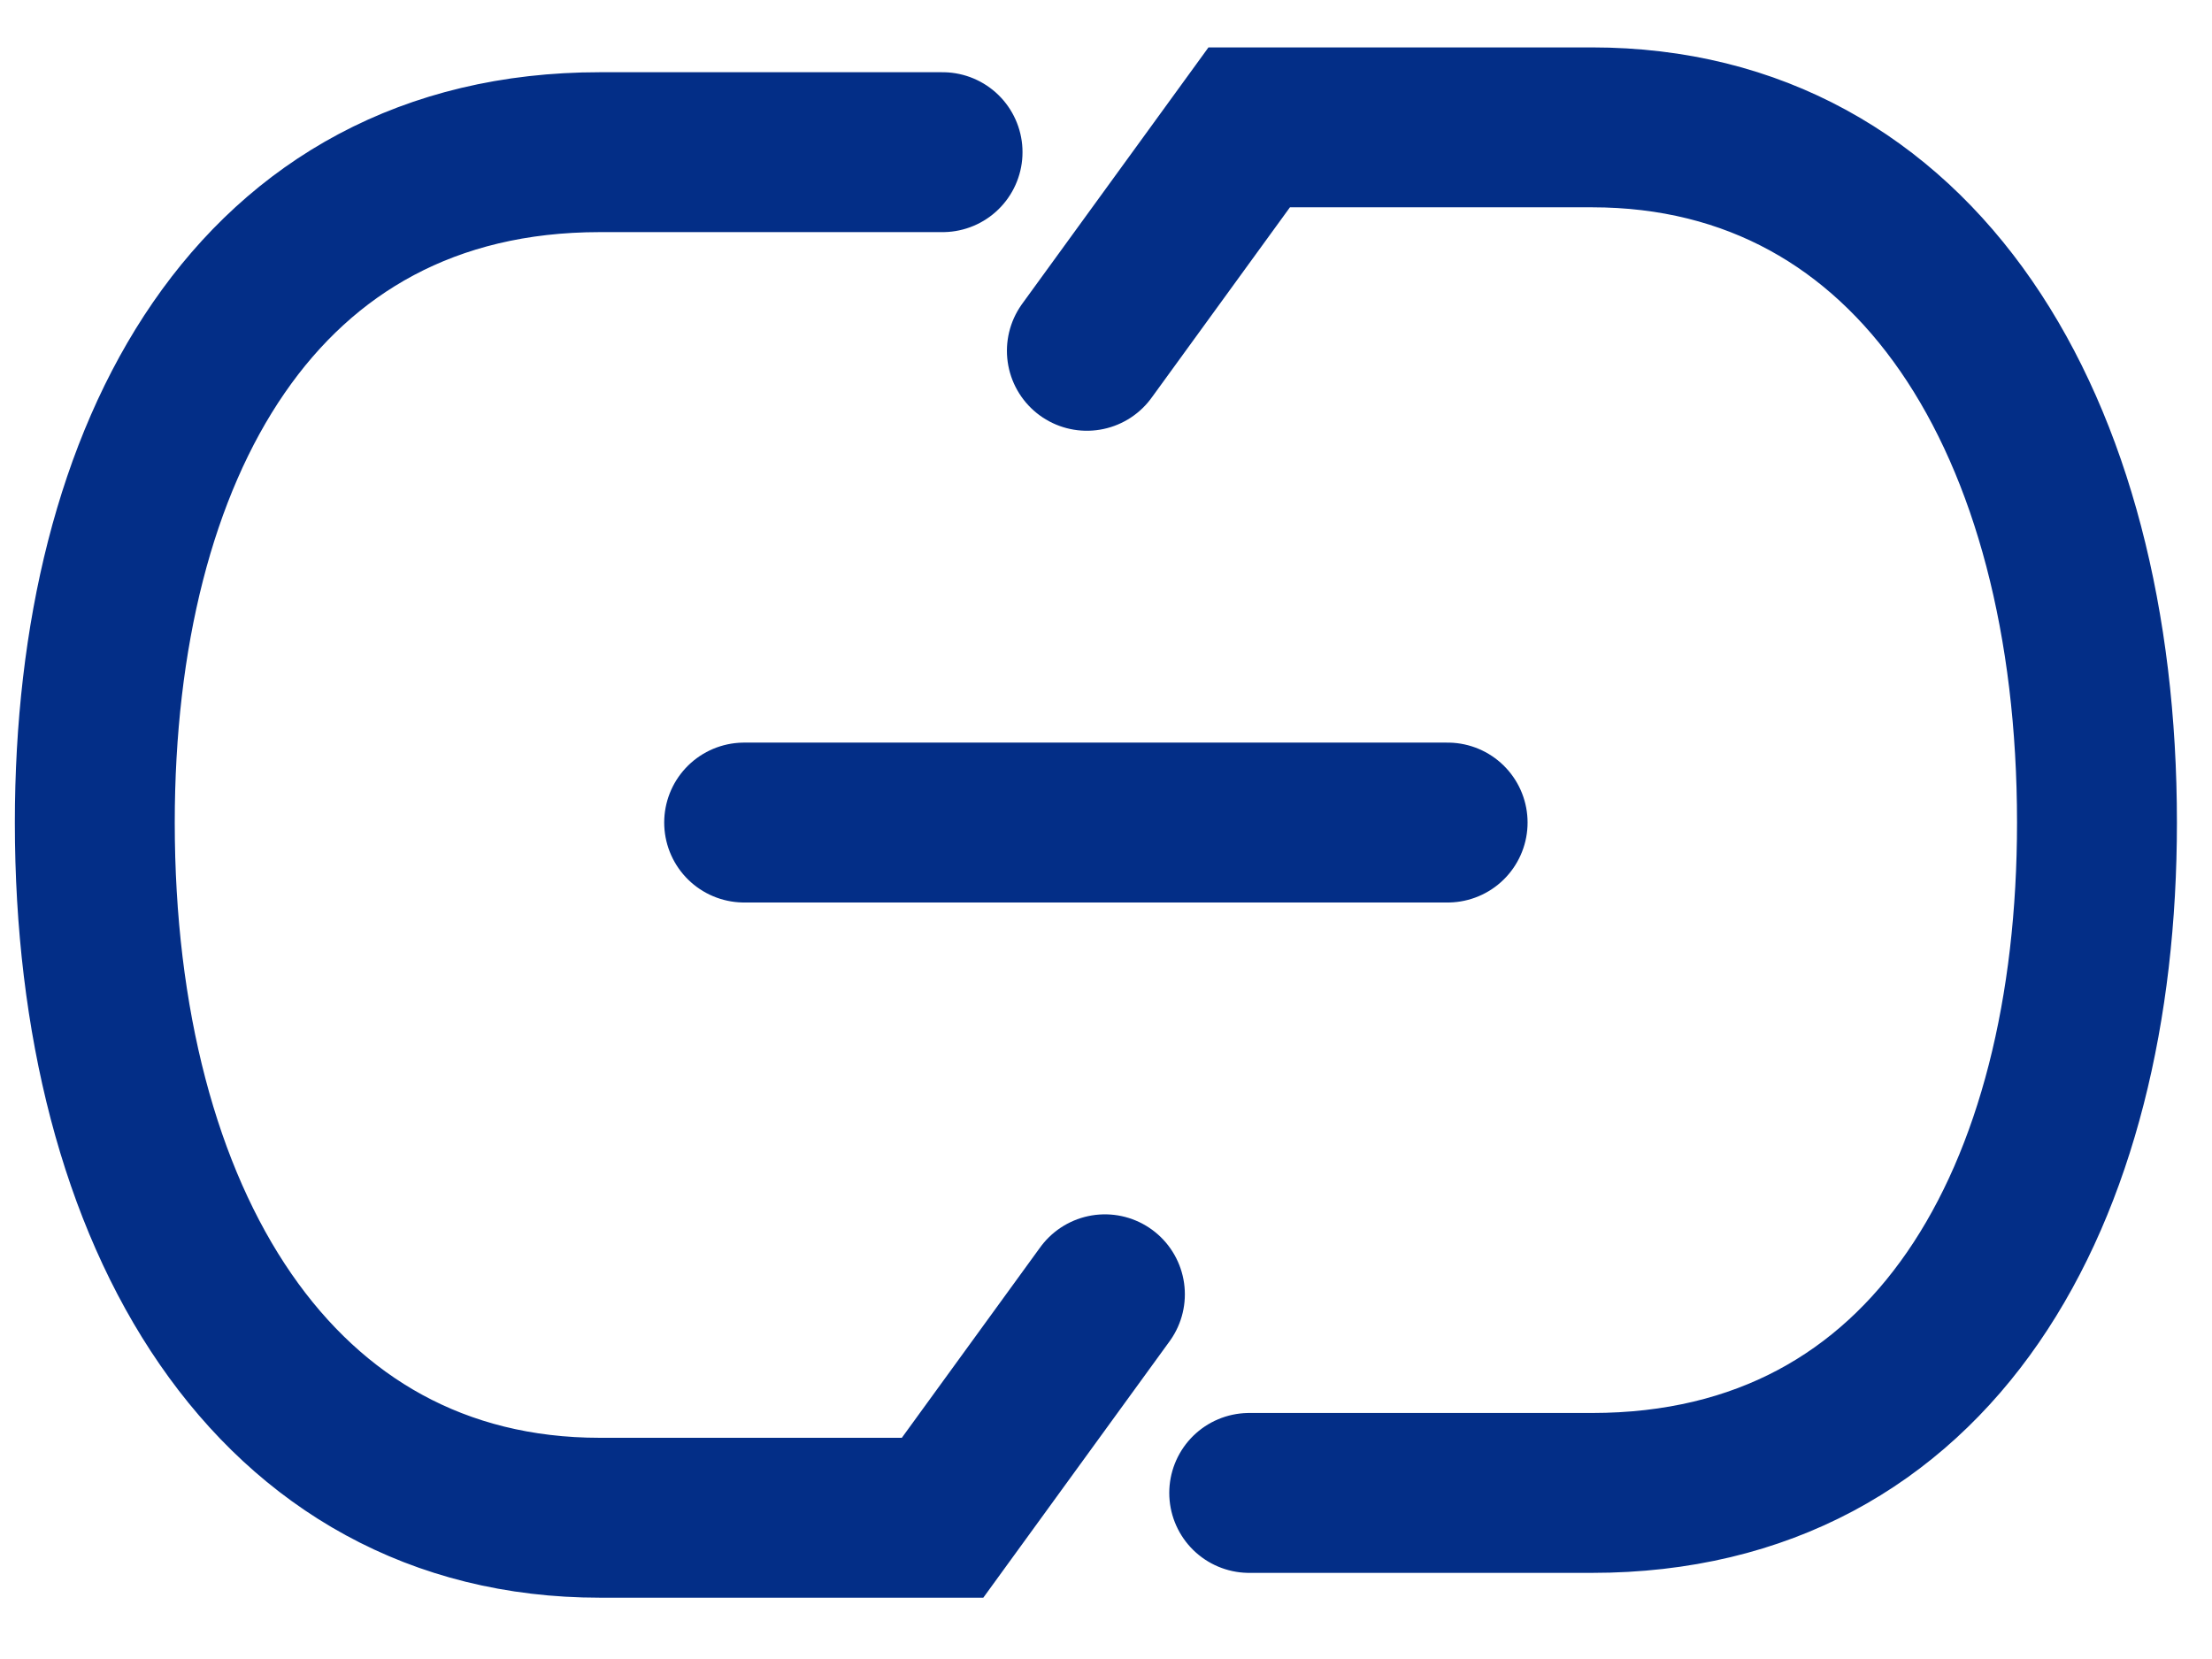
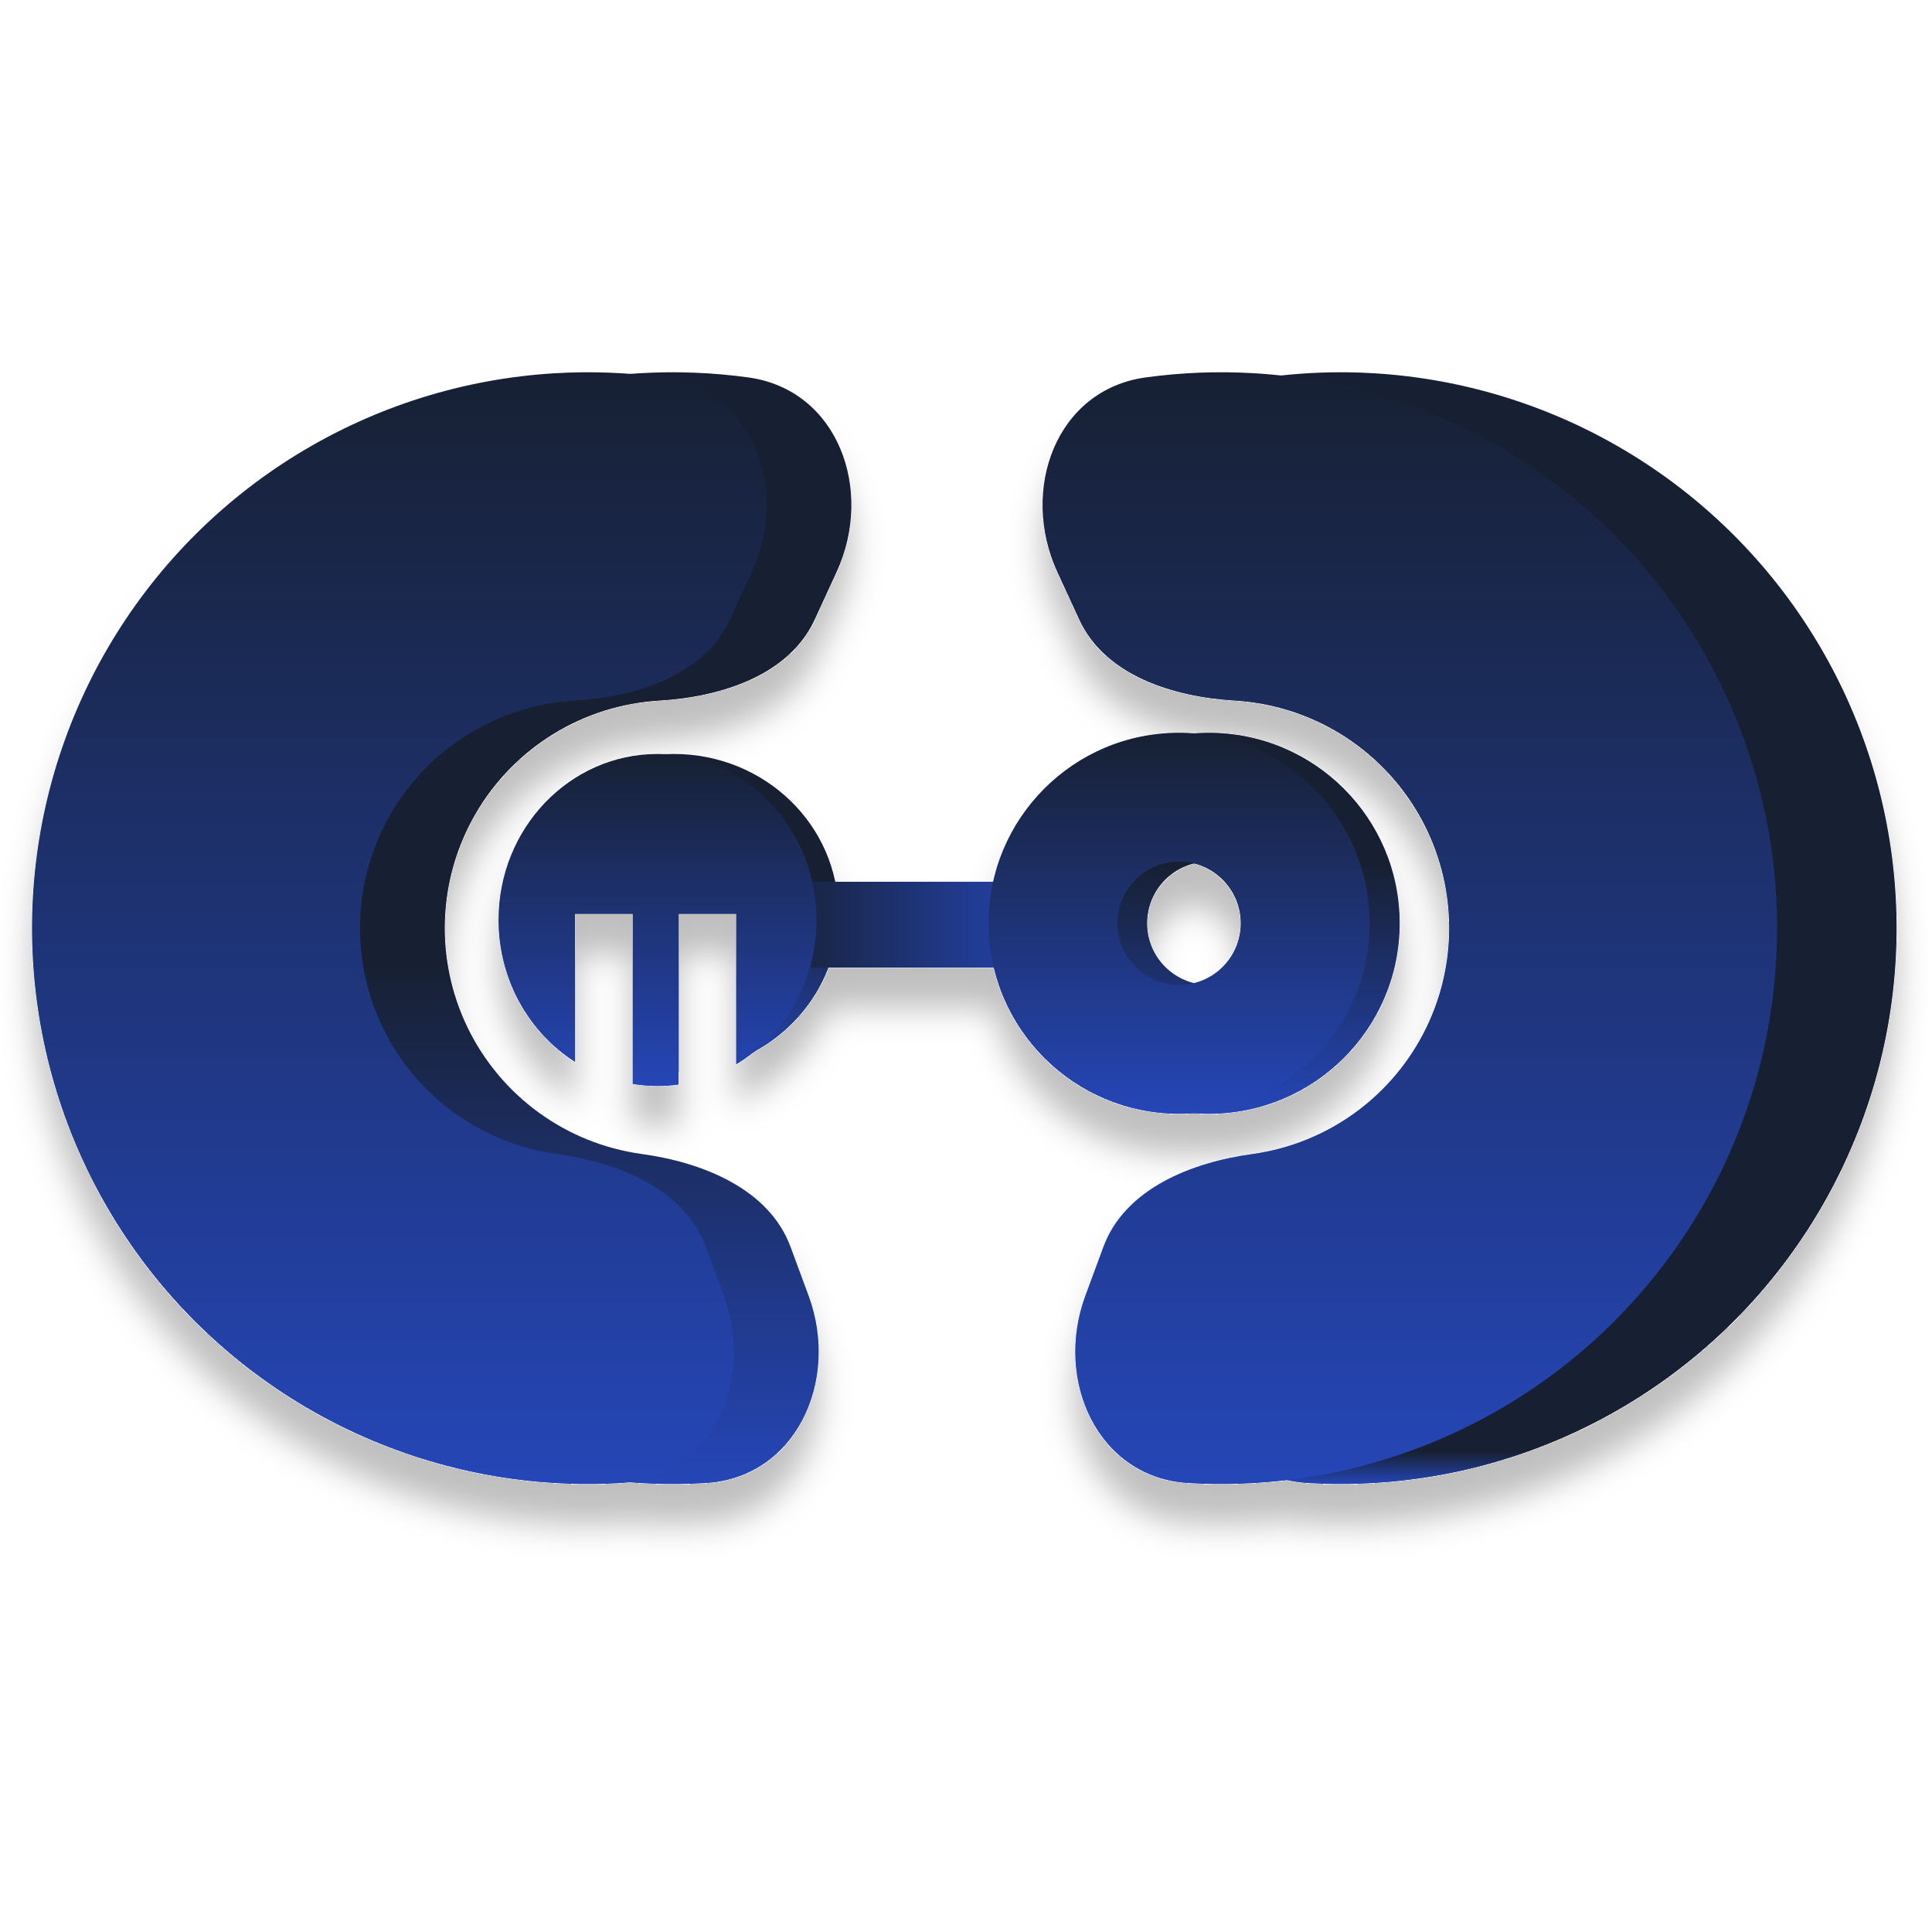
- <svg xmlns="http://www.w3.org/2000/svg" width="140" height="105" viewBox="-6 -3 140 105" fill="none">
-   <path d="M53.656 6.631H31.965C10.275 6.631 0 25.489 0 49.06C0 74.203 11.416 93.06 31.965 93.06H53.656L63.931 78.917M73.064 91.489H94.755C116.445 91.489 126.72 72.631 126.72 49.06C126.72 23.917 115.304 5.06 94.755 5.06H73.064L62.789 19.203M41.098 49.06H85.622" stroke-width="10.12" stroke-linecap="round" stroke="#032E87" />
+ <svg xmlns="http://www.w3.org/2000/svg" width="410" height="410" viewBox="0 -79 410 410" fill="none">
+   <g filter="url(#filter0_d_216_239)">
+     <path d="M171.608 195.984C178.274 214.012 168.926 234.605 149.739 235.741C142.071 236.195 134.35 235.901 126.686 234.846C107.466 232.202 89.195 224.859 73.491 213.466C57.787 202.074 45.135 186.985 36.656 169.535C28.176 152.085 24.131 132.814 24.879 113.427C25.627 94.041 31.144 75.138 40.942 58.393C50.74 41.648 64.517 27.578 81.052 17.429C97.586 7.28 116.369 1.366 135.735 0.21C143.458 -0.251 151.179 0.05 158.789 1.093C177.832 3.704 185.566 24.956 177.531 42.417L172.908 52.464C167.427 64.376 152.972 68.909 139.883 69.691V69.691C131.943 70.165 124.242 72.589 117.463 76.75C110.683 80.911 105.035 86.68 101.018 93.546C97.001 100.411 94.739 108.161 94.432 116.11C94.125 124.058 95.784 131.959 99.26 139.114C102.737 146.268 107.924 152.455 114.363 157.126C120.801 161.797 128.292 164.807 136.173 165.892V165.892C149.163 167.679 163.226 173.312 167.773 185.611L171.608 195.984Z" fill="url(#paint0_linear_216_239)" />
+     <path d="M255.672 195.984C249.006 214.012 258.354 234.605 277.541 235.741C285.209 236.195 292.93 235.901 300.595 234.846C319.815 232.202 338.086 224.859 353.79 213.466C369.493 202.074 382.145 186.985 390.625 169.535C399.104 152.085 403.149 132.814 402.401 113.427C401.653 94.041 396.136 75.138 386.338 58.393C376.54 41.648 362.763 27.578 346.229 17.429C329.694 7.28 310.912 1.366 291.545 0.21C283.822 -0.251 276.101 0.05 268.491 1.093C249.449 3.704 241.715 24.956 249.749 42.417L254.372 52.464C259.853 64.376 274.308 68.909 287.397 69.691V69.691C295.338 70.165 303.038 72.589 309.818 76.75C316.597 80.911 322.245 86.68 326.263 93.546C330.28 100.411 332.542 108.161 332.848 116.11C333.155 124.058 331.497 131.959 328.02 139.114C324.544 146.268 319.356 152.455 312.918 157.126C306.479 161.797 298.988 164.807 291.108 165.892V165.892C278.117 167.679 264.055 173.312 259.507 185.611L255.672 195.984Z" fill="url(#paint1_linear_216_239)" />
+     <path d="M153.608 195.984C160.274 214.012 150.926 234.605 131.738 235.741C124.071 236.195 116.35 235.901 108.685 234.846C89.465 232.202 71.194 224.859 55.49 213.466C39.786 202.074 27.135 186.985 18.655 169.535C10.176 152.085 6.131 132.814 6.879 113.427C7.626 94.041 13.144 75.138 22.942 58.393C32.74 41.648 46.517 27.578 63.051 17.429C79.586 7.28 98.368 1.366 117.735 0.21C125.458 -0.251 133.179 0.05 140.788 1.093C159.831 3.704 167.565 24.956 159.531 42.417L154.908 52.464C149.427 64.376 134.972 68.909 121.882 69.691V69.691C113.942 70.165 106.241 72.589 99.462 76.75C92.683 80.911 87.035 86.68 83.017 93.546C79 100.411 76.738 108.161 76.431 116.11C76.125 124.058 77.783 131.959 81.26 139.114C84.736 146.268 89.924 152.455 96.362 157.126C102.801 161.797 110.292 164.807 118.172 165.892V165.892C131.163 167.679 145.225 173.312 149.773 185.611L153.608 195.984Z" fill="url(#paint2_linear_216_239)" />
+     <path d="M230.314 195.984C223.648 214.012 232.996 234.605 252.183 235.741C259.851 236.195 267.572 235.901 275.237 234.846C294.457 232.202 312.728 224.859 328.431 213.466C344.135 202.074 356.787 186.985 365.267 169.535C373.746 152.085 377.791 132.814 377.043 113.427C376.295 94.041 370.778 75.138 360.98 58.393C351.182 41.648 337.405 27.578 320.871 17.429C304.336 7.28 285.554 1.366 266.187 0.21C258.464 -0.251 250.743 0.05 243.133 1.093C224.091 3.704 216.357 24.956 224.391 42.417L229.014 52.464C234.495 64.376 248.95 68.909 262.039 69.691V69.691C269.98 70.165 277.68 72.589 284.46 76.75C291.239 80.911 296.887 86.68 300.904 93.546C304.922 100.411 307.184 108.161 307.49 116.11C307.797 124.058 306.138 131.959 302.662 139.114C299.185 146.268 293.998 152.455 287.56 157.126C281.121 161.797 273.63 164.807 265.75 165.892V165.892C252.759 167.679 238.697 173.312 234.149 185.611L230.314 195.984Z" fill="url(#paint3_linear_216_239)" />
+     <path d="M142.987 81C162.286 81 177.932 96.111 177.932 114.75C177.932 128.373 169.574 140.11 157.54 145.442V111.485H144.04V148.485C143.69 148.495 143.339 148.501 142.987 148.501C140.254 148.501 137.594 148.197 135.042 147.624V111.485H121.542V141.4C113.327 135.224 108.041 125.584 108.041 114.75C108.041 96.111 123.687 81 142.987 81Z" fill="url(#paint4_linear_216_239)" />
+     <path d="M256.541 76.501C278.909 76.501 297.04 94.606 297.04 116.94C297.04 139.274 278.909 157.379 256.541 157.379C234.174 157.379 216.041 139.274 216.041 116.94C216.041 94.606 234.174 76.501 256.541 76.501ZM256.54 103.865C249.309 103.865 243.447 109.718 243.447 116.939C243.447 124.16 249.309 130.013 256.54 130.013C263.772 130.013 269.634 124.16 269.634 116.939C269.634 109.718 263.772 103.865 256.54 103.865Z" fill="url(#paint5_linear_216_239)" />
+     <rect x="162.954" y="108.122" width="60.811" height="18.243" rx="9.122" fill="url(#paint6_linear_216_239)" />
+     <path d="M250.217 76.501C272.551 76.501 290.656 94.606 290.656 116.94C290.656 139.274 272.551 157.379 250.217 157.379C227.883 157.379 209.777 139.274 209.777 116.94C209.777 94.606 227.883 76.501 250.217 76.501ZM250.218 103.865C242.997 103.865 237.144 109.718 237.144 116.939C237.144 124.16 242.997 130.013 250.218 130.013C257.438 130.013 263.292 124.16 263.292 116.939C263.292 109.718 257.438 103.865 250.218 103.865Z" fill="url(#paint7_linear_216_239)" />
+     <path d="M139.541 81C158.18 81 173.291 96.778 173.291 116.24C173.291 129.371 166.412 140.824 156.212 146.886V114.967H144.014V151.171C142.55 151.373 141.057 151.481 139.541 151.481C137.743 151.481 135.977 151.332 134.255 151.049V114.967H122.057V146.388C112.306 140.209 105.791 129.02 105.791 116.24C105.791 96.778 120.902 81 139.541 81Z" fill="url(#paint8_linear_216_239)" />
+   </g>
+   <defs>
+     <filter id="filter0_d_216_239" x="2.38419e-06" y="0" width="409.28" height="251.227" filterUnits="userSpaceOnUse" color-interpolation-filters="sRGB">
+       <feFlood flood-opacity="0" result="BackgroundImageFix" />
+       <feColorMatrix in="SourceAlpha" type="matrix" values="0 0 0 0 0 0 0 0 0 0 0 0 0 0 0 0 0 0 127 0" result="hardAlpha" />
+       <feOffset dy="8.489" />
+       <feGaussianBlur stdDeviation="3.396" />
+       <feComposite in2="hardAlpha" operator="out" />
+       <feColorMatrix type="matrix" values="0 0 0 0 0 0 0 0 0 0 0 0 0 0 0 0 0 0 0.25 0" />
+       <feBlend mode="normal" in2="BackgroundImageFix" result="effect1_dropShadow_216_239" />
+       <feBlend mode="normal" in="SourceGraphic" in2="effect1_dropShadow_216_239" result="shape" />
+     </filter>
+     <linearGradient id="paint0_linear_216_239" x1="142.765" y1="0" x2="142.765" y2="235.947" gradientUnits="userSpaceOnUse">
+       <stop offset="0.534" stop-color="#172033" />
+       <stop offset="1" stop-color="#2546B7" />
+     </linearGradient>
+     <linearGradient id="paint1_linear_216_239" x1="284.515" y1="0" x2="284.515" y2="235.947" gradientUnits="userSpaceOnUse">
+       <stop offset="0.971" stop-color="#172033" />
+       <stop offset="1" stop-color="#2546B7" />
+     </linearGradient>
+     <linearGradient id="paint2_linear_216_239" x1="124.765" y1="0" x2="124.765" y2="235.947" gradientUnits="userSpaceOnUse">
+       <stop stop-color="#172033" />
+       <stop offset="1" stop-color="#2546B7" />
+     </linearGradient>
+     <linearGradient id="paint3_linear_216_239" x1="259.157" y1="0" x2="259.157" y2="235.947" gradientUnits="userSpaceOnUse">
+       <stop stop-color="#172033" />
+       <stop offset="1" stop-color="#2546B7" />
+     </linearGradient>
+     <linearGradient id="paint4_linear_216_239" x1="142.987" y1="81" x2="142.987" y2="148.499" gradientUnits="userSpaceOnUse">
+       <stop offset="0.447" stop-color="#172033" />
+       <stop offset="1" stop-color="#2546B7" />
+     </linearGradient>
+     <linearGradient id="paint5_linear_216_239" x1="256.541" y1="76.501" x2="256.541" y2="157.379" gradientUnits="userSpaceOnUse">
+       <stop offset="0.351" stop-color="#172033" />
+       <stop offset="1" stop-color="#2546B7" />
+     </linearGradient>
+     <linearGradient id="paint6_linear_216_239" x1="162.954" y1="117.244" x2="223.765" y2="117.244" gradientUnits="userSpaceOnUse">
+       <stop stop-color="#172033" />
+       <stop offset="1" stop-color="#2546B7" />
+     </linearGradient>
+     <linearGradient id="paint7_linear_216_239" x1="250.217" y1="76.501" x2="250.217" y2="157.379" gradientUnits="userSpaceOnUse">
+       <stop stop-color="#172033" />
+       <stop offset="1" stop-color="#2546B7" />
+     </linearGradient>
+     <linearGradient id="paint8_linear_216_239" x1="139.541" y1="81" x2="139.541" y2="151.478" gradientUnits="userSpaceOnUse">
+       <stop stop-color="#172033" />
+       <stop offset="1" stop-color="#2546B7" />
+     </linearGradient>
+   </defs>
</svg>
